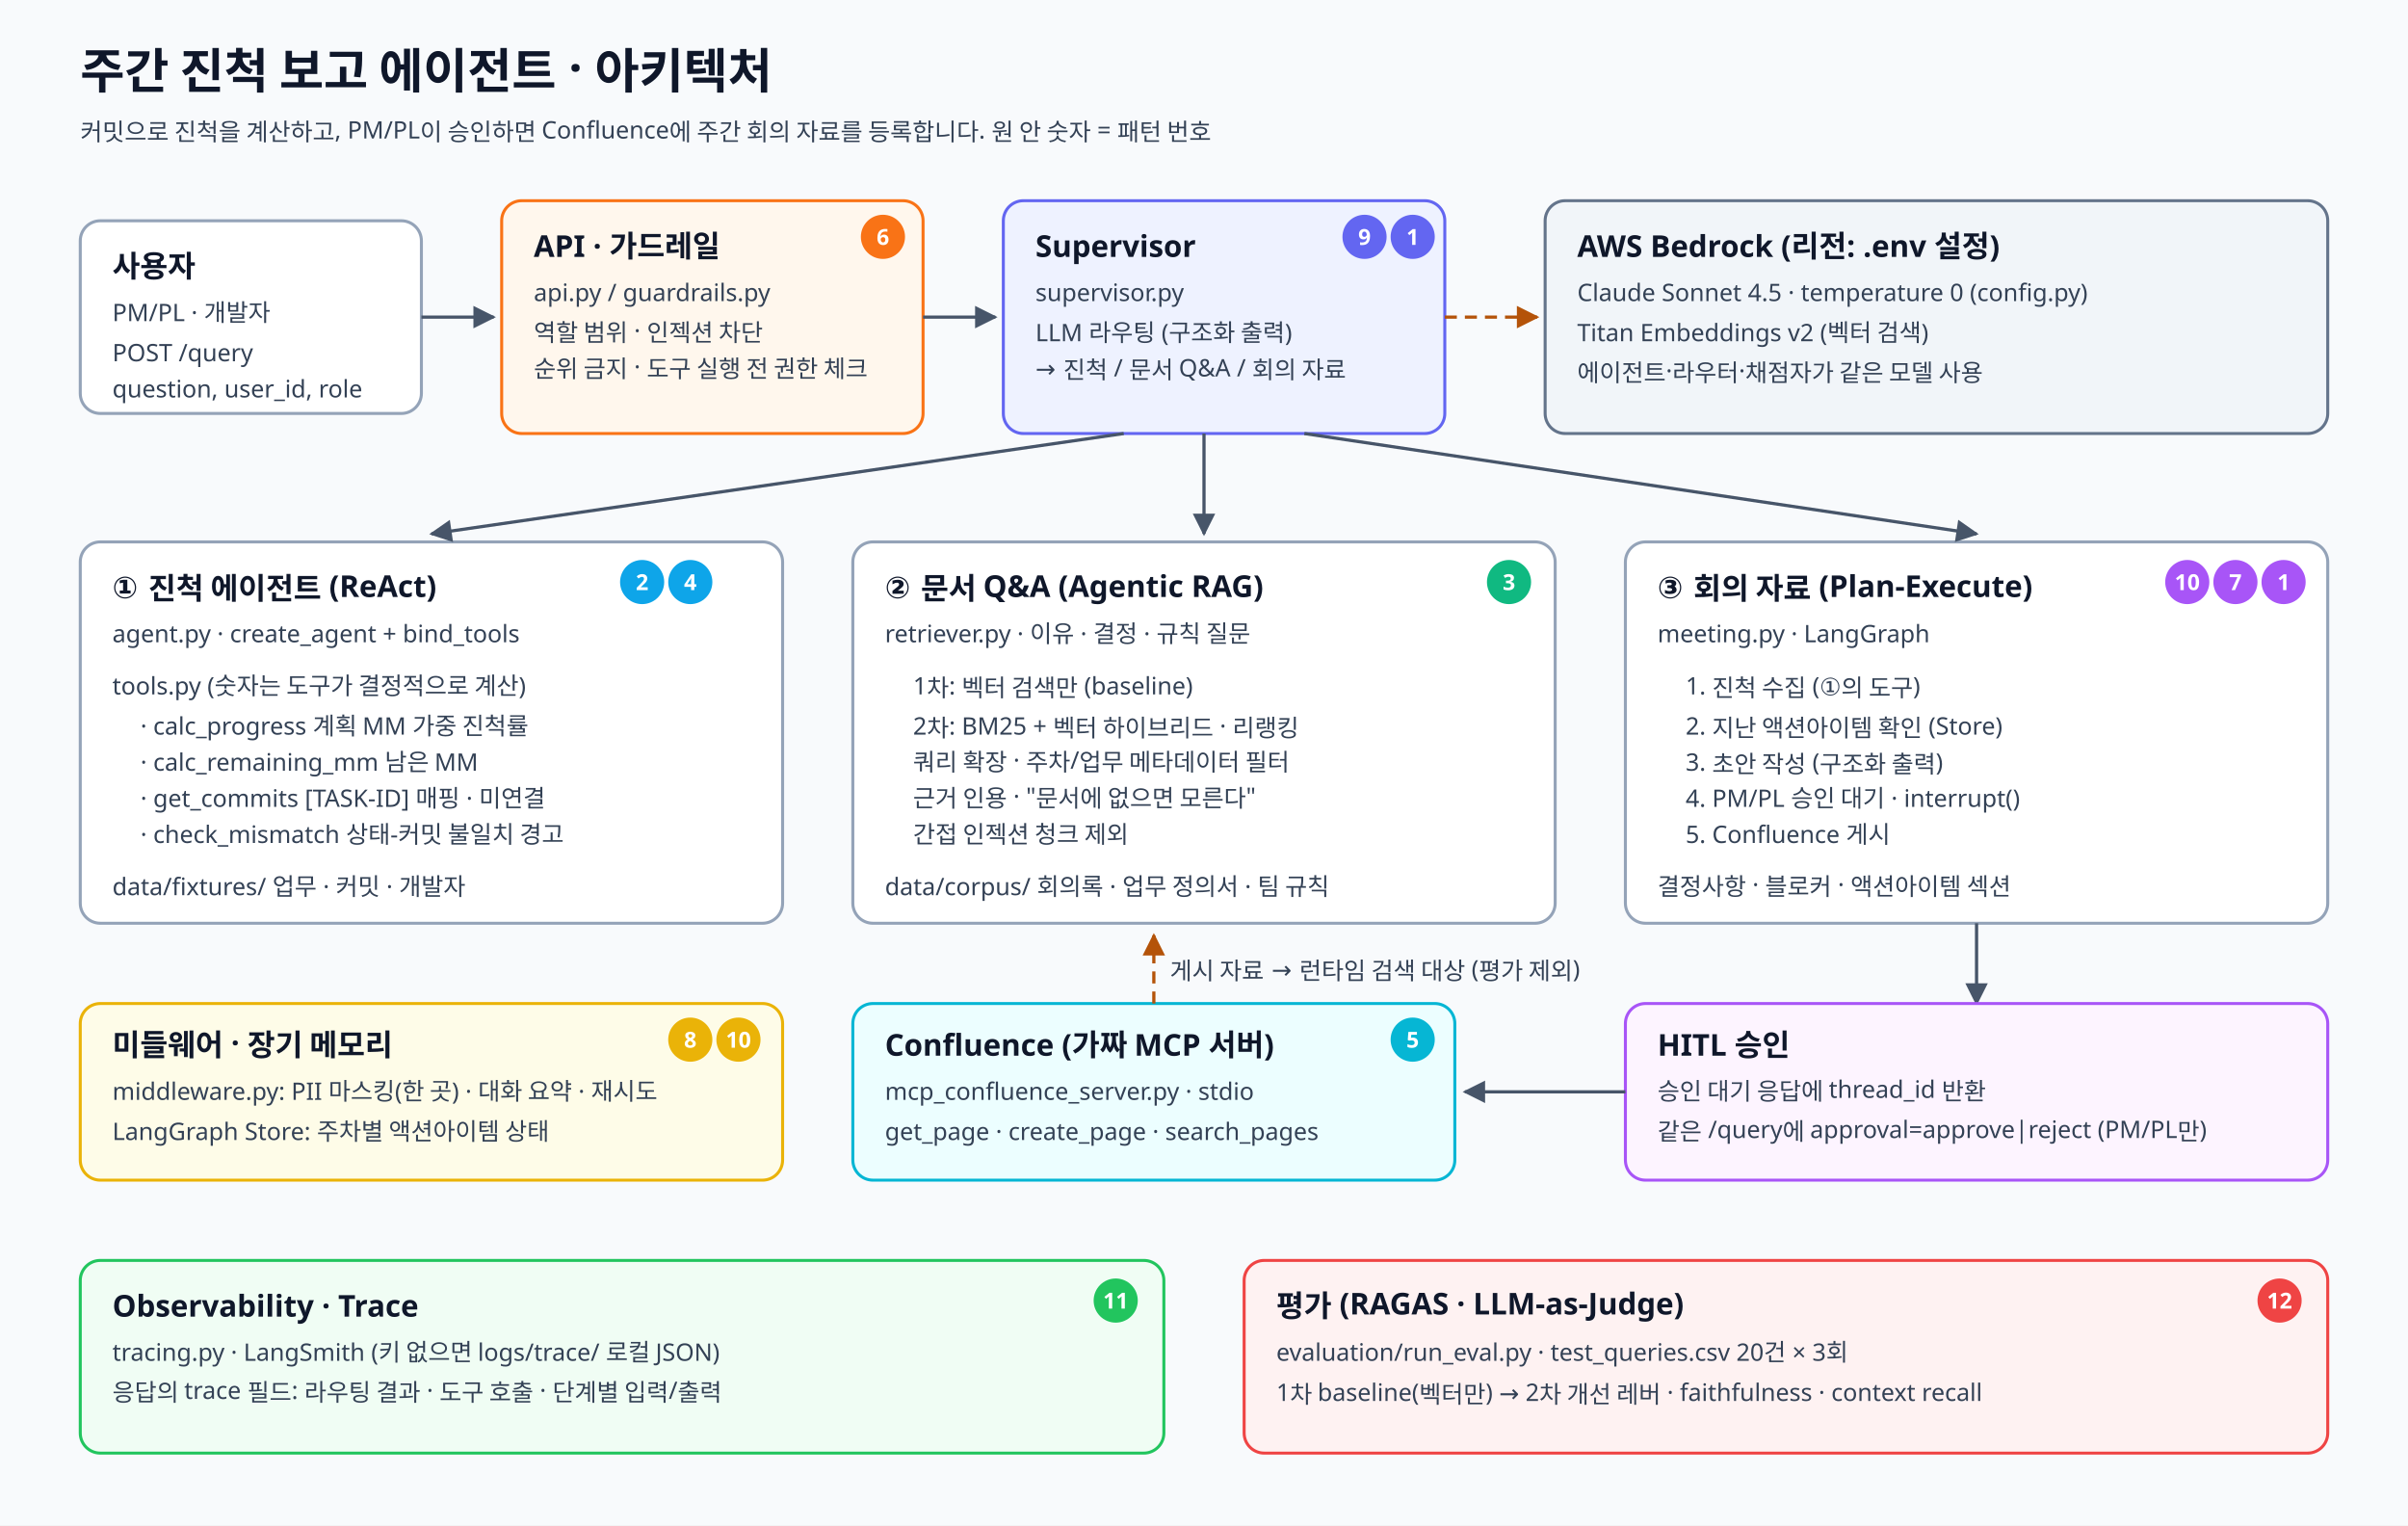
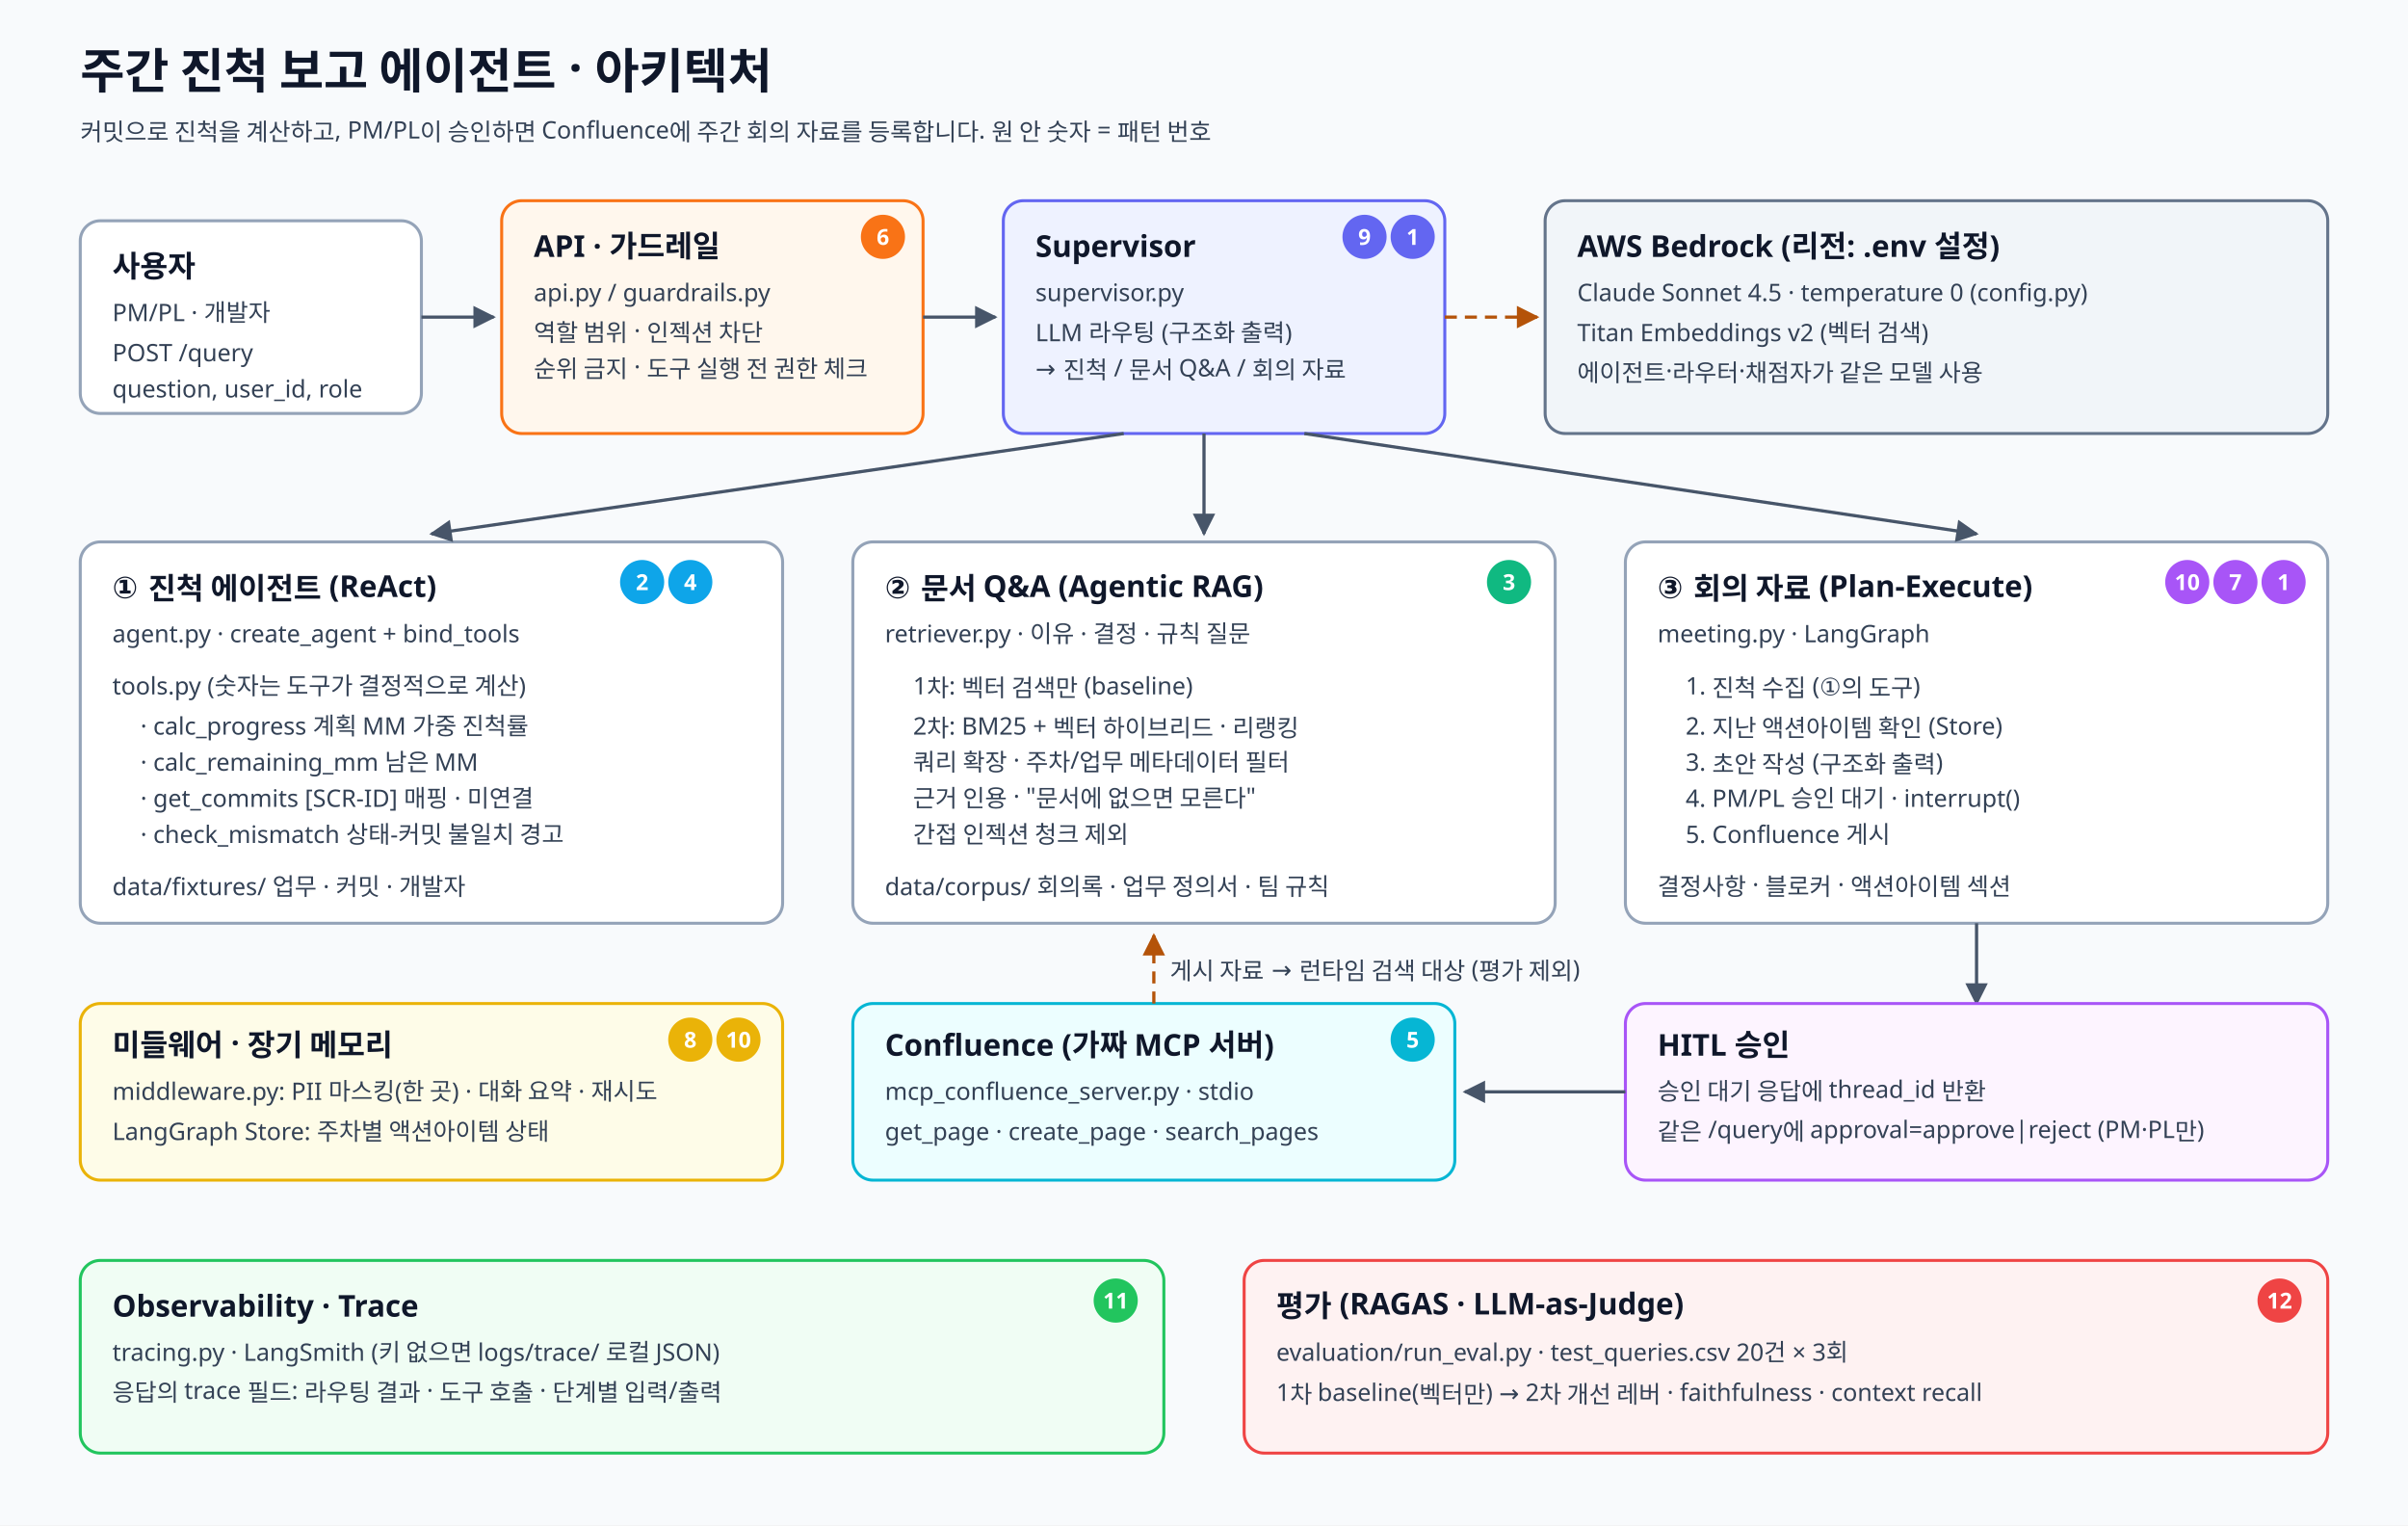
<svg xmlns="http://www.w3.org/2000/svg" width="1200" height="760" viewBox="0 0 1200 760" font-family="'Malgun Gothic','Apple SD Gothic Neo','Noto Sans KR',sans-serif">
  <defs>
    <marker id="arr" viewBox="0 0 10 10" refX="9" refY="5" markerWidth="7" markerHeight="7" orient="auto-start-reverse">
      <path d="M0,0 L10,5 L0,10 z" fill="#475569" />
    </marker>
    <marker id="arrG" viewBox="0 0 10 10" refX="9" refY="5" markerWidth="7" markerHeight="7" orient="auto-start-reverse">
      <path d="M0,0 L10,5 L0,10 z" fill="#b45309" />
    </marker>
    <style>
      .box{fill:#ffffff;stroke:#94a3b8;stroke-width:1.5;rx:10}
      .t{font-size:15px;font-weight:700;fill:#0f172a}
      .s{font-size:12px;fill:#334155}
      .p{font-size:11px;font-weight:700;fill:#ffffff}
      .ln{stroke:#475569;stroke-width:1.6;fill:none;marker-end:url(#arr)}
      .lg{stroke:#b45309;stroke-width:1.6;fill:none;stroke-dasharray:6 4;marker-end:url(#arrG)}
    </style>
  </defs>
  <rect width="1200" height="760" fill="#f8fafc" />
  <text x="40" y="44" font-size="24" font-weight="800" fill="#0f172a">주간 진척 보고 에이전트 · 아키텍처</text>
  <text x="40" y="70" class="s">커밋으로 진척을 계산하고, PM/PL이 승인하면 Confluence에 주간 회의 자료를 등록합니다. 원 안 숫자 = 패턴 번호</text>
  <rect x="40" y="110" width="170" height="96" rx="10" class="box" />
  <text x="56" y="138" class="t">사용자</text>
  <text x="56" y="160" class="s">PM/PL · 개발자</text>
  <text x="56" y="180" class="s">POST /query</text>
  <text x="56" y="198" class="s">question, user_id, role</text>
  <rect x="250" y="100" width="210" height="116" rx="10" fill="#fff7ed" stroke="#f97316" stroke-width="1.5" />
  <text x="266" y="128" class="t">API · 가드레일</text>
  <text x="266" y="150" class="s">api.py / guardrails.py</text>
  <text x="266" y="170" class="s">역할 범위 · 인젝션 차단</text>
  <text x="266" y="188" class="s">순위 금지 · 도구 실행 전 권한 체크</text>
  <circle cx="440" cy="118" r="11" fill="#f97316" />
  <text x="440" y="122" text-anchor="middle" class="p">6</text>
  <rect x="500" y="100" width="220" height="116" rx="10" fill="#eef2ff" stroke="#6366f1" stroke-width="1.5" />
  <text x="516" y="128" class="t">Supervisor</text>
  <text x="516" y="150" class="s">supervisor.py</text>
  <text x="516" y="170" class="s">LLM 라우팅 (구조화 출력)</text>
  <text x="516" y="188" class="s">→ 진척 / 문서 Q&amp;A / 회의 자료</text>
  <circle cx="680" cy="118" r="11" fill="#6366f1" />
  <text x="680" y="122" text-anchor="middle" class="p">9</text>
  <circle cx="704" cy="118" r="11" fill="#6366f1" />
  <text x="704" y="122" text-anchor="middle" class="p">1</text>
  <rect x="770" y="100" width="390" height="116" rx="10" fill="#f1f5f9" stroke="#64748b" stroke-width="1.5" />
  <text x="786" y="128" class="t">AWS Bedrock (리전: .env 설정)</text>
  <text x="786" y="150" class="s">Claude Sonnet 4.5 · temperature 0 (config.py)</text>
  <text x="786" y="170" class="s">Titan Embeddings v2 (벡터 검색)</text>
  <text x="786" y="190" class="s">에이전트·라우터·채점자가 같은 모델 사용</text>
  <path d="M210,158 L246,158" class="ln" />
  <path d="M460,158 L496,158" class="ln" />
  <path d="M720,158 L766,158" class="lg" />
  <rect x="40" y="270" width="350" height="190" rx="10" class="box" />
  <text x="56" y="298" class="t">① 진척 에이전트 (ReAct)</text>
  <text x="56" y="320" class="s">agent.py · create_agent + bind_tools</text>
  <text x="56" y="346" class="s">tools.py (숫자는 도구가 결정적으로 계산)</text>
  <text x="70" y="366" class="s">· calc_progress  계획 MM 가중 진척률</text>
  <text x="70" y="384" class="s">· calc_remaining_mm  남은 MM</text>
-   <text x="70" y="402" class="s">· get_commits  [TASK-ID] 매핑 · 미연결</text>
+   <text x="70" y="402" class="s">· get_commits  [SCR-ID] 매핑 · 미연결</text>
  <text x="70" y="420" class="s">· check_mismatch  상태-커밋 불일치 경고</text>
  <text x="56" y="446" class="s">data/fixtures/ 업무 · 커밋 · 개발자</text>
  <circle cx="320" cy="290" r="11" fill="#0ea5e9" />
  <text x="320" y="294" text-anchor="middle" class="p">2</text>
  <circle cx="344" cy="290" r="11" fill="#0ea5e9" />
  <text x="344" y="294" text-anchor="middle" class="p">4</text>
  <rect x="425" y="270" width="350" height="190" rx="10" class="box" />
  <text x="441" y="298" class="t">② 문서 Q&amp;A (Agentic RAG)</text>
  <text x="441" y="320" class="s">retriever.py · 이유 · 결정 · 규칙 질문</text>
  <text x="455" y="346" class="s">1차: 벡터 검색만 (baseline)</text>
  <text x="455" y="366" class="s">2차: BM25 + 벡터 하이브리드 · 리랭킹</text>
  <text x="455" y="384" class="s">       쿼리 확장 · 주차/업무 메타데이터 필터</text>
  <text x="455" y="402" class="s">근거 인용 · "문서에 없으면 모른다"</text>
  <text x="455" y="420" class="s">간접 인젝션 청크 제외</text>
  <text x="441" y="446" class="s">data/corpus/ 회의록 · 업무 정의서 · 팀 규칙</text>
  <circle cx="752" cy="290" r="11" fill="#10b981" />
  <text x="752" y="294" text-anchor="middle" class="p">3</text>
  <rect x="810" y="270" width="350" height="190" rx="10" class="box" />
  <text x="826" y="298" class="t">③ 회의 자료 (Plan-Execute)</text>
  <text x="826" y="320" class="s">meeting.py · LangGraph</text>
  <text x="840" y="346" class="s">1. 진척 수집 (①의 도구)</text>
  <text x="840" y="366" class="s">2. 지난 액션아이템 확인 (Store)</text>
  <text x="840" y="384" class="s">3. 초안 작성 (구조화 출력)</text>
  <text x="840" y="402" class="s">4. PM/PL 승인 대기 · interrupt()</text>
  <text x="840" y="420" class="s">5. Confluence 게시</text>
  <text x="826" y="446" class="s">결정사항 · 블로커 · 액션아이템 섹션</text>
  <circle cx="1090" cy="290" r="11" fill="#a855f7" />
  <text x="1090" y="294" text-anchor="middle" class="p">10</text>
  <circle cx="1114" cy="290" r="11" fill="#a855f7" />
  <text x="1114" y="294" text-anchor="middle" class="p">7</text>
  <circle cx="1138" cy="290" r="11" fill="#a855f7" />
  <text x="1138" y="294" text-anchor="middle" class="p">1</text>
  <path d="M560,216 L215,266" class="ln" />
  <path d="M600,216 L600,266" class="ln" />
  <path d="M650,216 L985,266" class="ln" />
  <path d="M985,460 L985,500" class="ln" />
  <rect x="810" y="500" width="350" height="88" rx="10" fill="#fdf4ff" stroke="#a855f7" stroke-width="1.5" />
  <text x="826" y="526" class="t">HITL 승인</text>
  <text x="826" y="548" class="s">승인 대기 응답에 thread_id 반환</text>
-   <text x="826" y="568" class="s">같은 /query에 approval=approve|reject (PM/PL만)</text>
+   <text x="826" y="568" class="s">같은 /query에 approval=approve|reject (PM·PL만)</text>
  <path d="M810,544 L730,544" class="ln" />
  <rect x="425" y="500" width="300" height="88" rx="10" fill="#ecfeff" stroke="#06b6d4" stroke-width="1.5" />
  <text x="441" y="526" class="t">Confluence (가짜 MCP 서버)</text>
  <text x="441" y="548" class="s">mcp_confluence_server.py · stdio</text>
  <text x="441" y="568" class="s">get_page · create_page · search_pages</text>
  <circle cx="704" cy="518" r="11" fill="#06b6d4" />
  <text x="704" y="522" text-anchor="middle" class="p">5</text>
  <path d="M575,500 L575,466" class="lg" />
  <text x="583" y="488" class="s" fill="#b45309">게시 자료 → 런타임 검색 대상 (평가 제외)</text>
  <rect x="40" y="500" width="350" height="88" rx="10" fill="#fefce8" stroke="#eab308" stroke-width="1.5" />
  <text x="56" y="526" class="t">미들웨어 · 장기 메모리</text>
  <text x="56" y="548" class="s">middleware.py: PII 마스킹(한 곳) · 대화 요약 · 재시도</text>
  <text x="56" y="568" class="s">LangGraph Store: 주차별 액션아이템 상태</text>
  <circle cx="344" cy="518" r="11" fill="#eab308" />
  <text x="344" y="522" text-anchor="middle" class="p">8</text>
  <circle cx="368" cy="518" r="11" fill="#eab308" />
  <text x="368" y="522" text-anchor="middle" class="p">10</text>
  <rect x="40" y="628" width="540" height="96" rx="10" fill="#f0fdf4" stroke="#22c55e" stroke-width="1.5" />
  <text x="56" y="656" class="t">Observability · Trace</text>
  <text x="56" y="678" class="s">tracing.py · LangSmith (키 없으면 logs/trace/ 로컬 JSON)</text>
  <text x="56" y="698" class="s">응답의 trace 필드: 라우팅 결과 · 도구 호출 · 단계별 입력/출력</text>
  <circle cx="556" cy="648" r="11" fill="#22c55e" />
  <text x="556" y="652" text-anchor="middle" class="p">11</text>
  <rect x="620" y="628" width="540" height="96" rx="10" fill="#fef2f2" stroke="#ef4444" stroke-width="1.5" />
  <text x="636" y="656" class="t">평가 (RAGAS · LLM-as-Judge)</text>
  <text x="636" y="678" class="s">evaluation/run_eval.py · test_queries.csv 20건 × 3회</text>
  <text x="636" y="698" class="s">1차 baseline(벡터만) → 2차 개선 레버 · faithfulness · context recall</text>
  <circle cx="1136" cy="648" r="11" fill="#ef4444" />
  <text x="1136" y="652" text-anchor="middle" class="p">12</text>
</svg>
